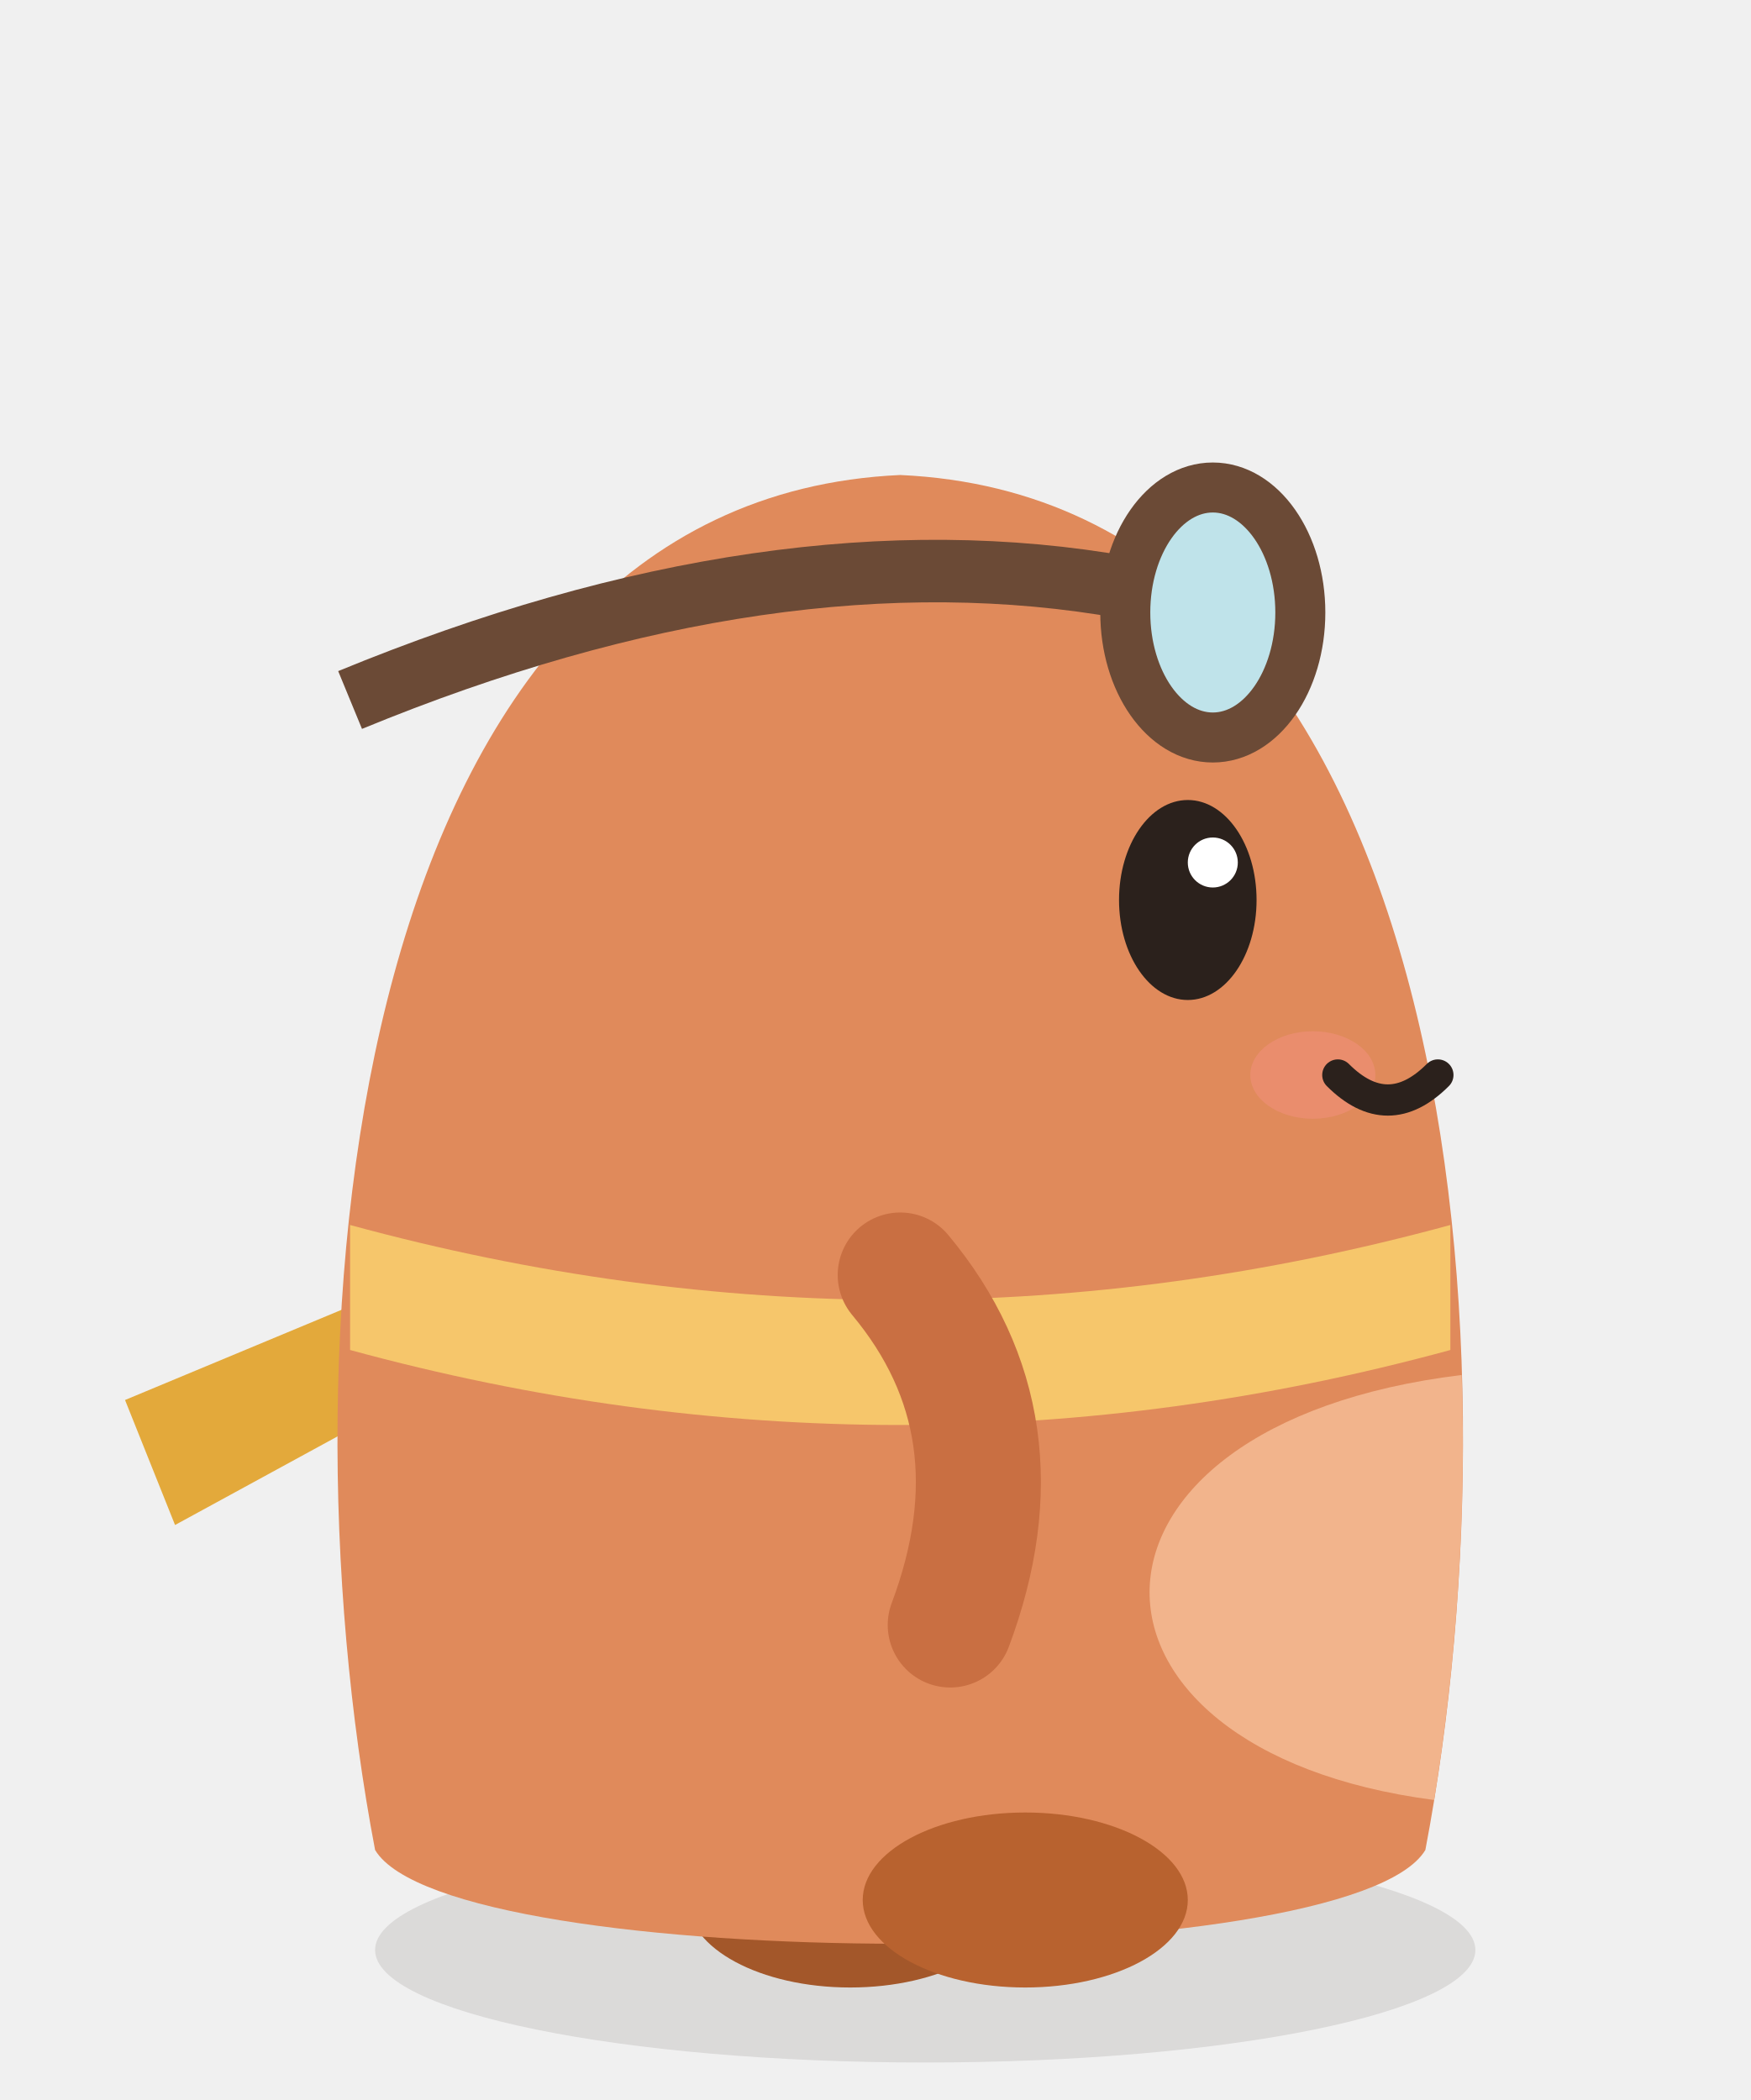
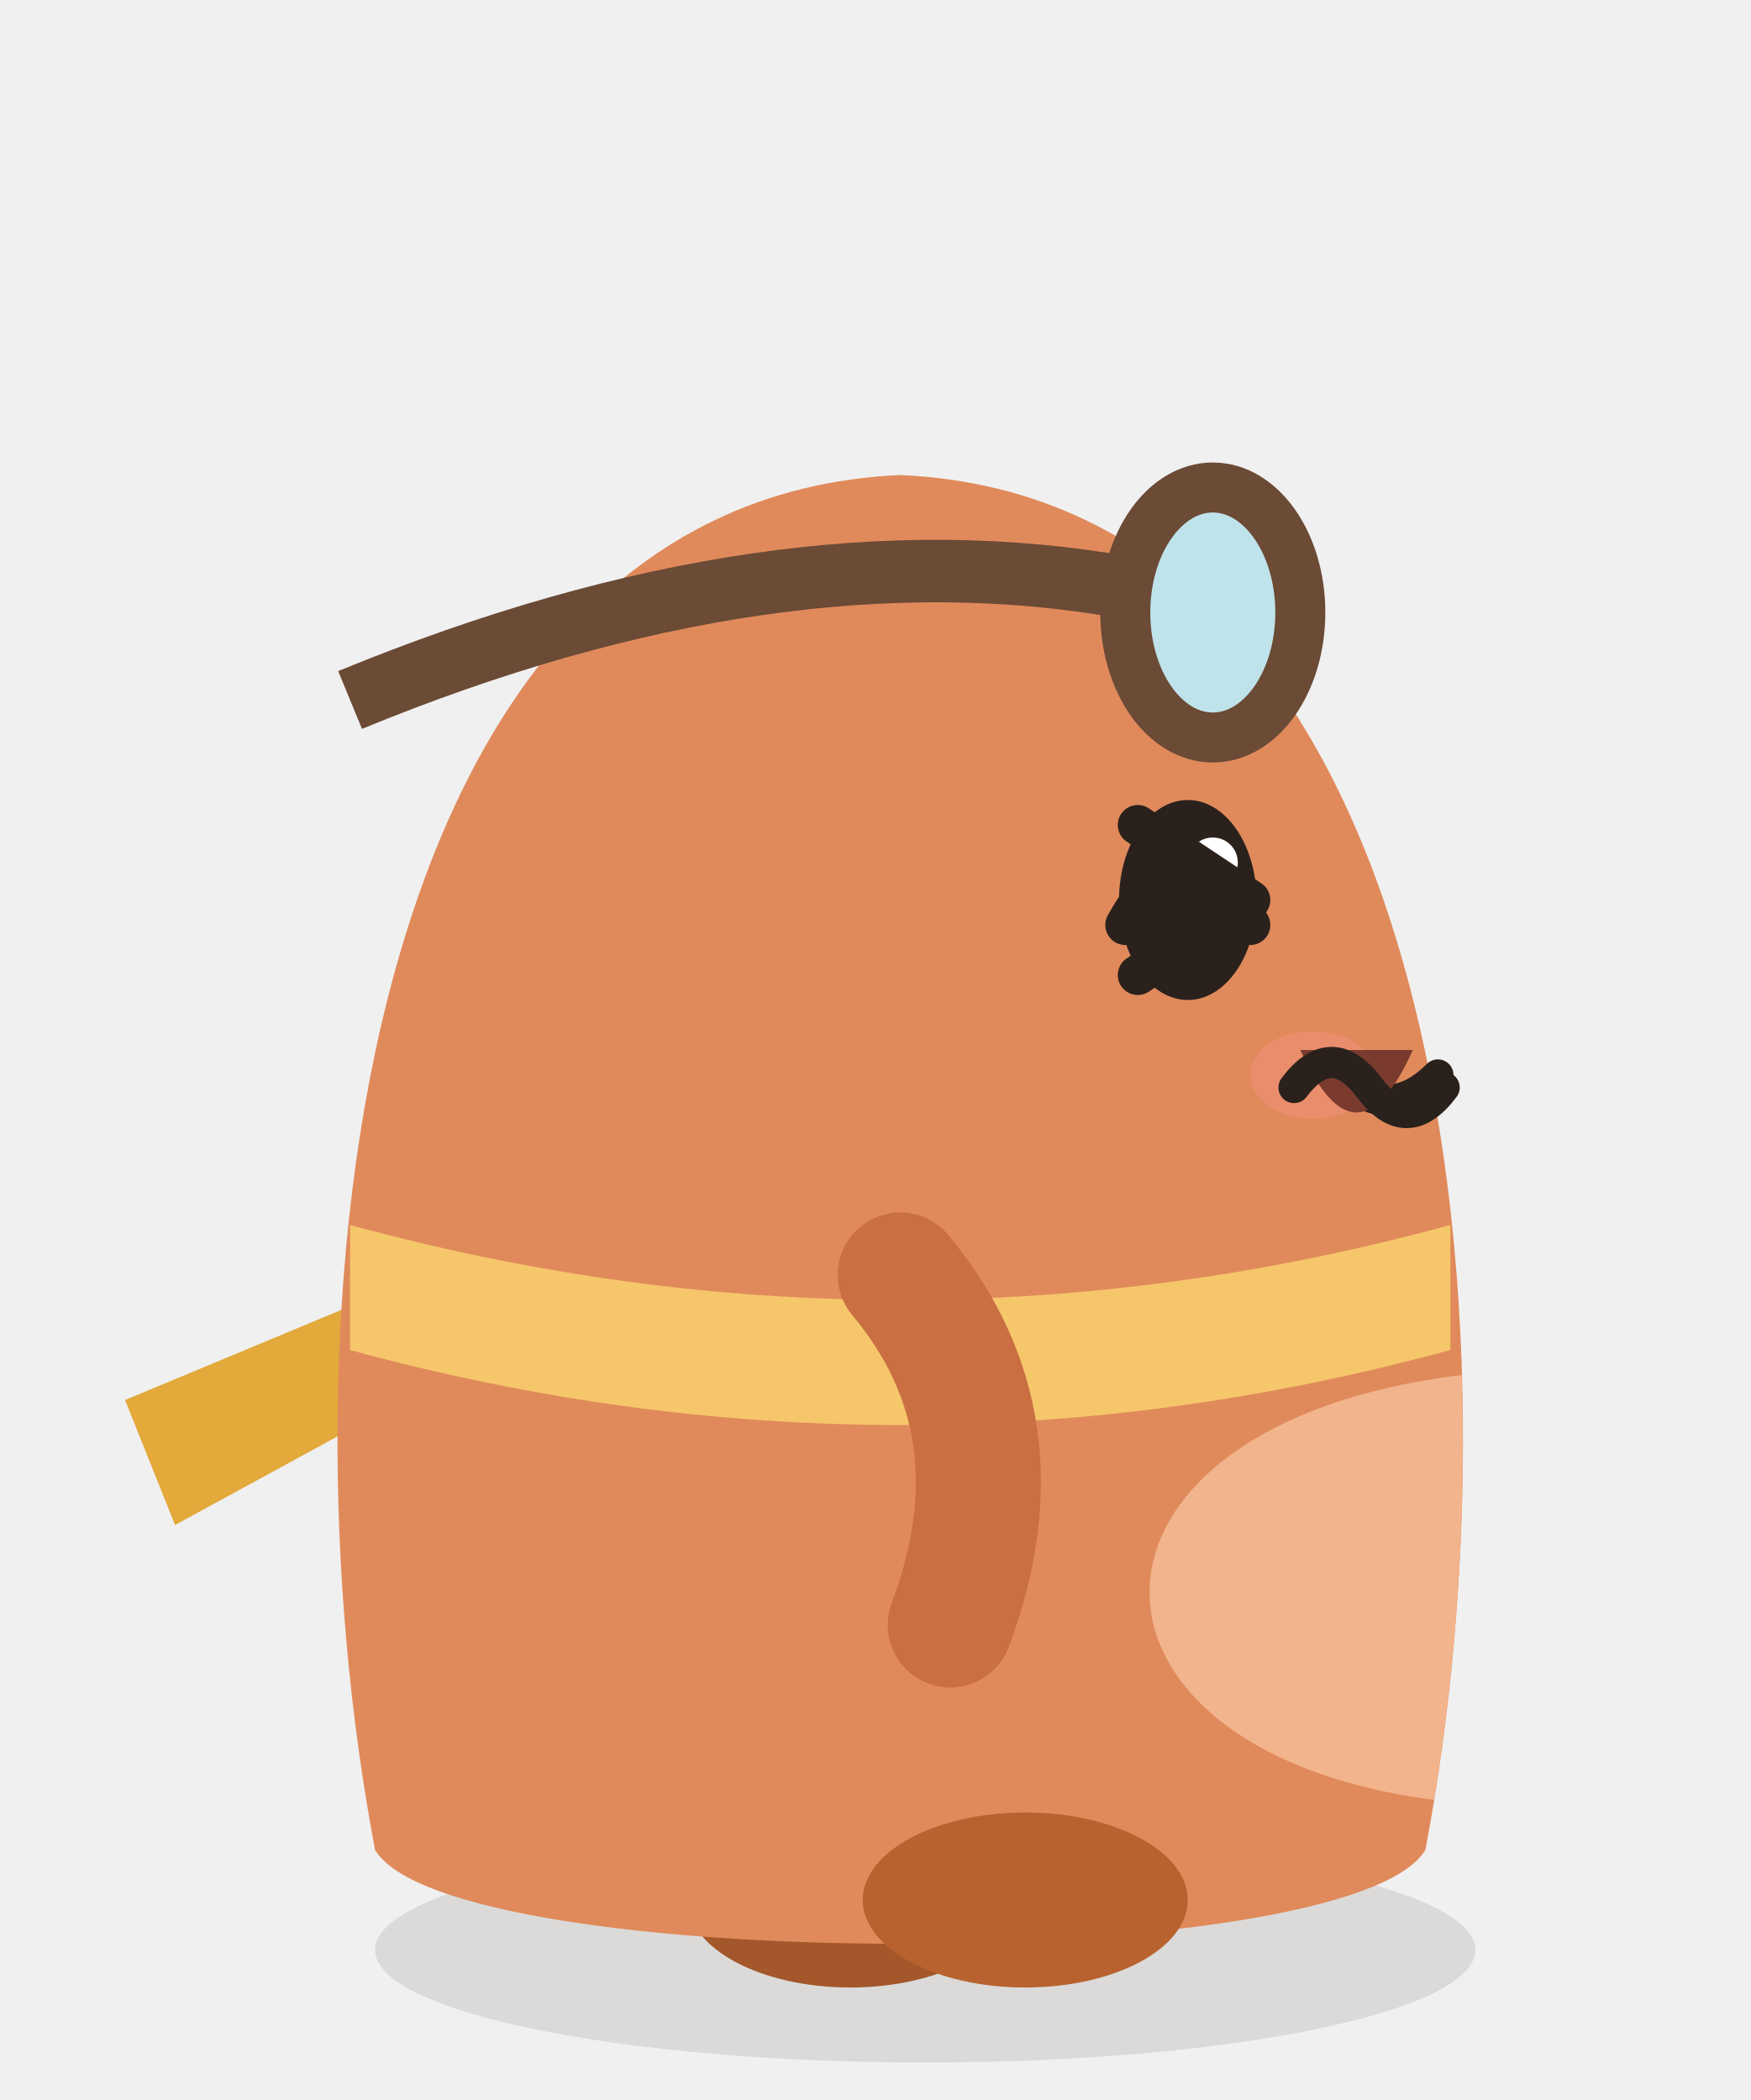
<svg xmlns="http://www.w3.org/2000/svg" viewBox="-70 -152 140 168" width="280" height="336">
  <g id="shadow">
    <ellipse cx="4" cy="4" rx="44" ry="9" fill="#3B2F2A" opacity="0.12" />
  </g>
  <g id="foot-far" data-pivot="-2 0">
    <ellipse cx="-2" cy="0" rx="13" ry="7" fill="#A3572A" />
  </g>
  <g id="arm-far-push" data-pivot="-2 -60" visibility="hidden">
    <path d="M-2 -60 q22 -8 46 -4" fill="none" stroke="#B5633A" stroke-width="10" stroke-linecap="round" />
  </g>
  <g id="scarf-tail" data-pivot="-36 -50">
    <path d="M-36 -50 L-60 -40 L-56 -30 L-34 -42 Z" fill="#E3A93B" />
  </g>
  <g id="body">
    <path d="M-40 -4 C-48 -46 -42 -112 2 -114 C46 -112 52 -46 44 -4 C38 6 -34 6 -40 -4 Z" fill="#E08A5B" />
  </g>
  <g id="belly">
    <path d="M46.9 -42 C47.3 -30.3 46.4 -18.5 44.7 -8 C14 -12 14 -38 46.9 -42 Z" fill="#F2B48C" />
  </g>
  <g id="scarf">
    <path d="M-42 -54 Q2 -42 46 -54 L46 -44 Q2 -32 -42 -44 Z" fill="#F6C66B" />
  </g>
  <g id="eyes" data-pivot="25 -80">
    <ellipse cx="25" cy="-80" rx="5.5" ry="8" fill="#2B211C" />
    <circle cx="27" cy="-83" r="2" fill="#FFFFFF" />
  </g>
  <g id="cheeks">
    <ellipse cx="35" cy="-66" rx="5" ry="3.5" fill="#F08F7A" opacity="0.6" />
  </g>
  <g id="mouth">
    <path d="M37 -66 q4 4 8 0" fill="none" stroke="#2B211C" stroke-width="2.5" stroke-linecap="round" />
  </g>
+   <g id="eyes-happy">
+     <path d="M20 -78 q5 -9 10 0" fill="none" stroke="#2B211C" stroke-width="3.2" stroke-linecap="round" />
+   </g>
+   <g id="mouth-open">
+     <path d="M34 -68 q4.5 10 9 0 Z" fill="#7A3B2E" />
+   </g>
+   <g id="eyes-squeeze">
+     <path d="M21 -86 l9 6 l-9 6" fill="none" stroke="#2B211C" stroke-width="3.2" stroke-linecap="round" stroke-linejoin="round" />
+   </g>
+   <g id="mouth-wavy">
+     <path d="M33.5 -65 q3 -4 6 0 q3 4 6 0" fill="none" stroke="#2B211C" stroke-width="2.5" stroke-linecap="round" />
+   </g>
  <g id="headwear-goggles">
    <path d="M-42 -96 Q-8 -110 20 -105" fill="none" stroke="#6B4A36" stroke-width="5" />
    <ellipse cx="27" cy="-103" rx="7" ry="10" fill="#BFE3EA" stroke="#6B4A36" stroke-width="4" />
  </g>
  <g id="arm-near" data-pivot="2 -50">
    <path d="M2 -50 q10 12 4 28" fill="none" stroke="#C96F42" stroke-width="10" stroke-linecap="round" />
  </g>
  <g id="foot-near" data-pivot="12 0">
    <ellipse cx="12" cy="0" rx="13" ry="7" fill="#B8622F" />
  </g>
  <g id="anchors" display="none">
    <circle id="anchor-headwear" cx="2" cy="-114" r="0" />
    <circle id="anchor-lean" cx="0" cy="-40" r="0" />
    <circle id="anchor-fx-head" cx="34" cy="-124" r="0" />
    <circle id="anchor-fx-brow" cx="10" cy="-96" r="0" />
    <circle id="anchor-fx-ground" cx="0" cy="0" r="0" />
  </g>
</svg>
